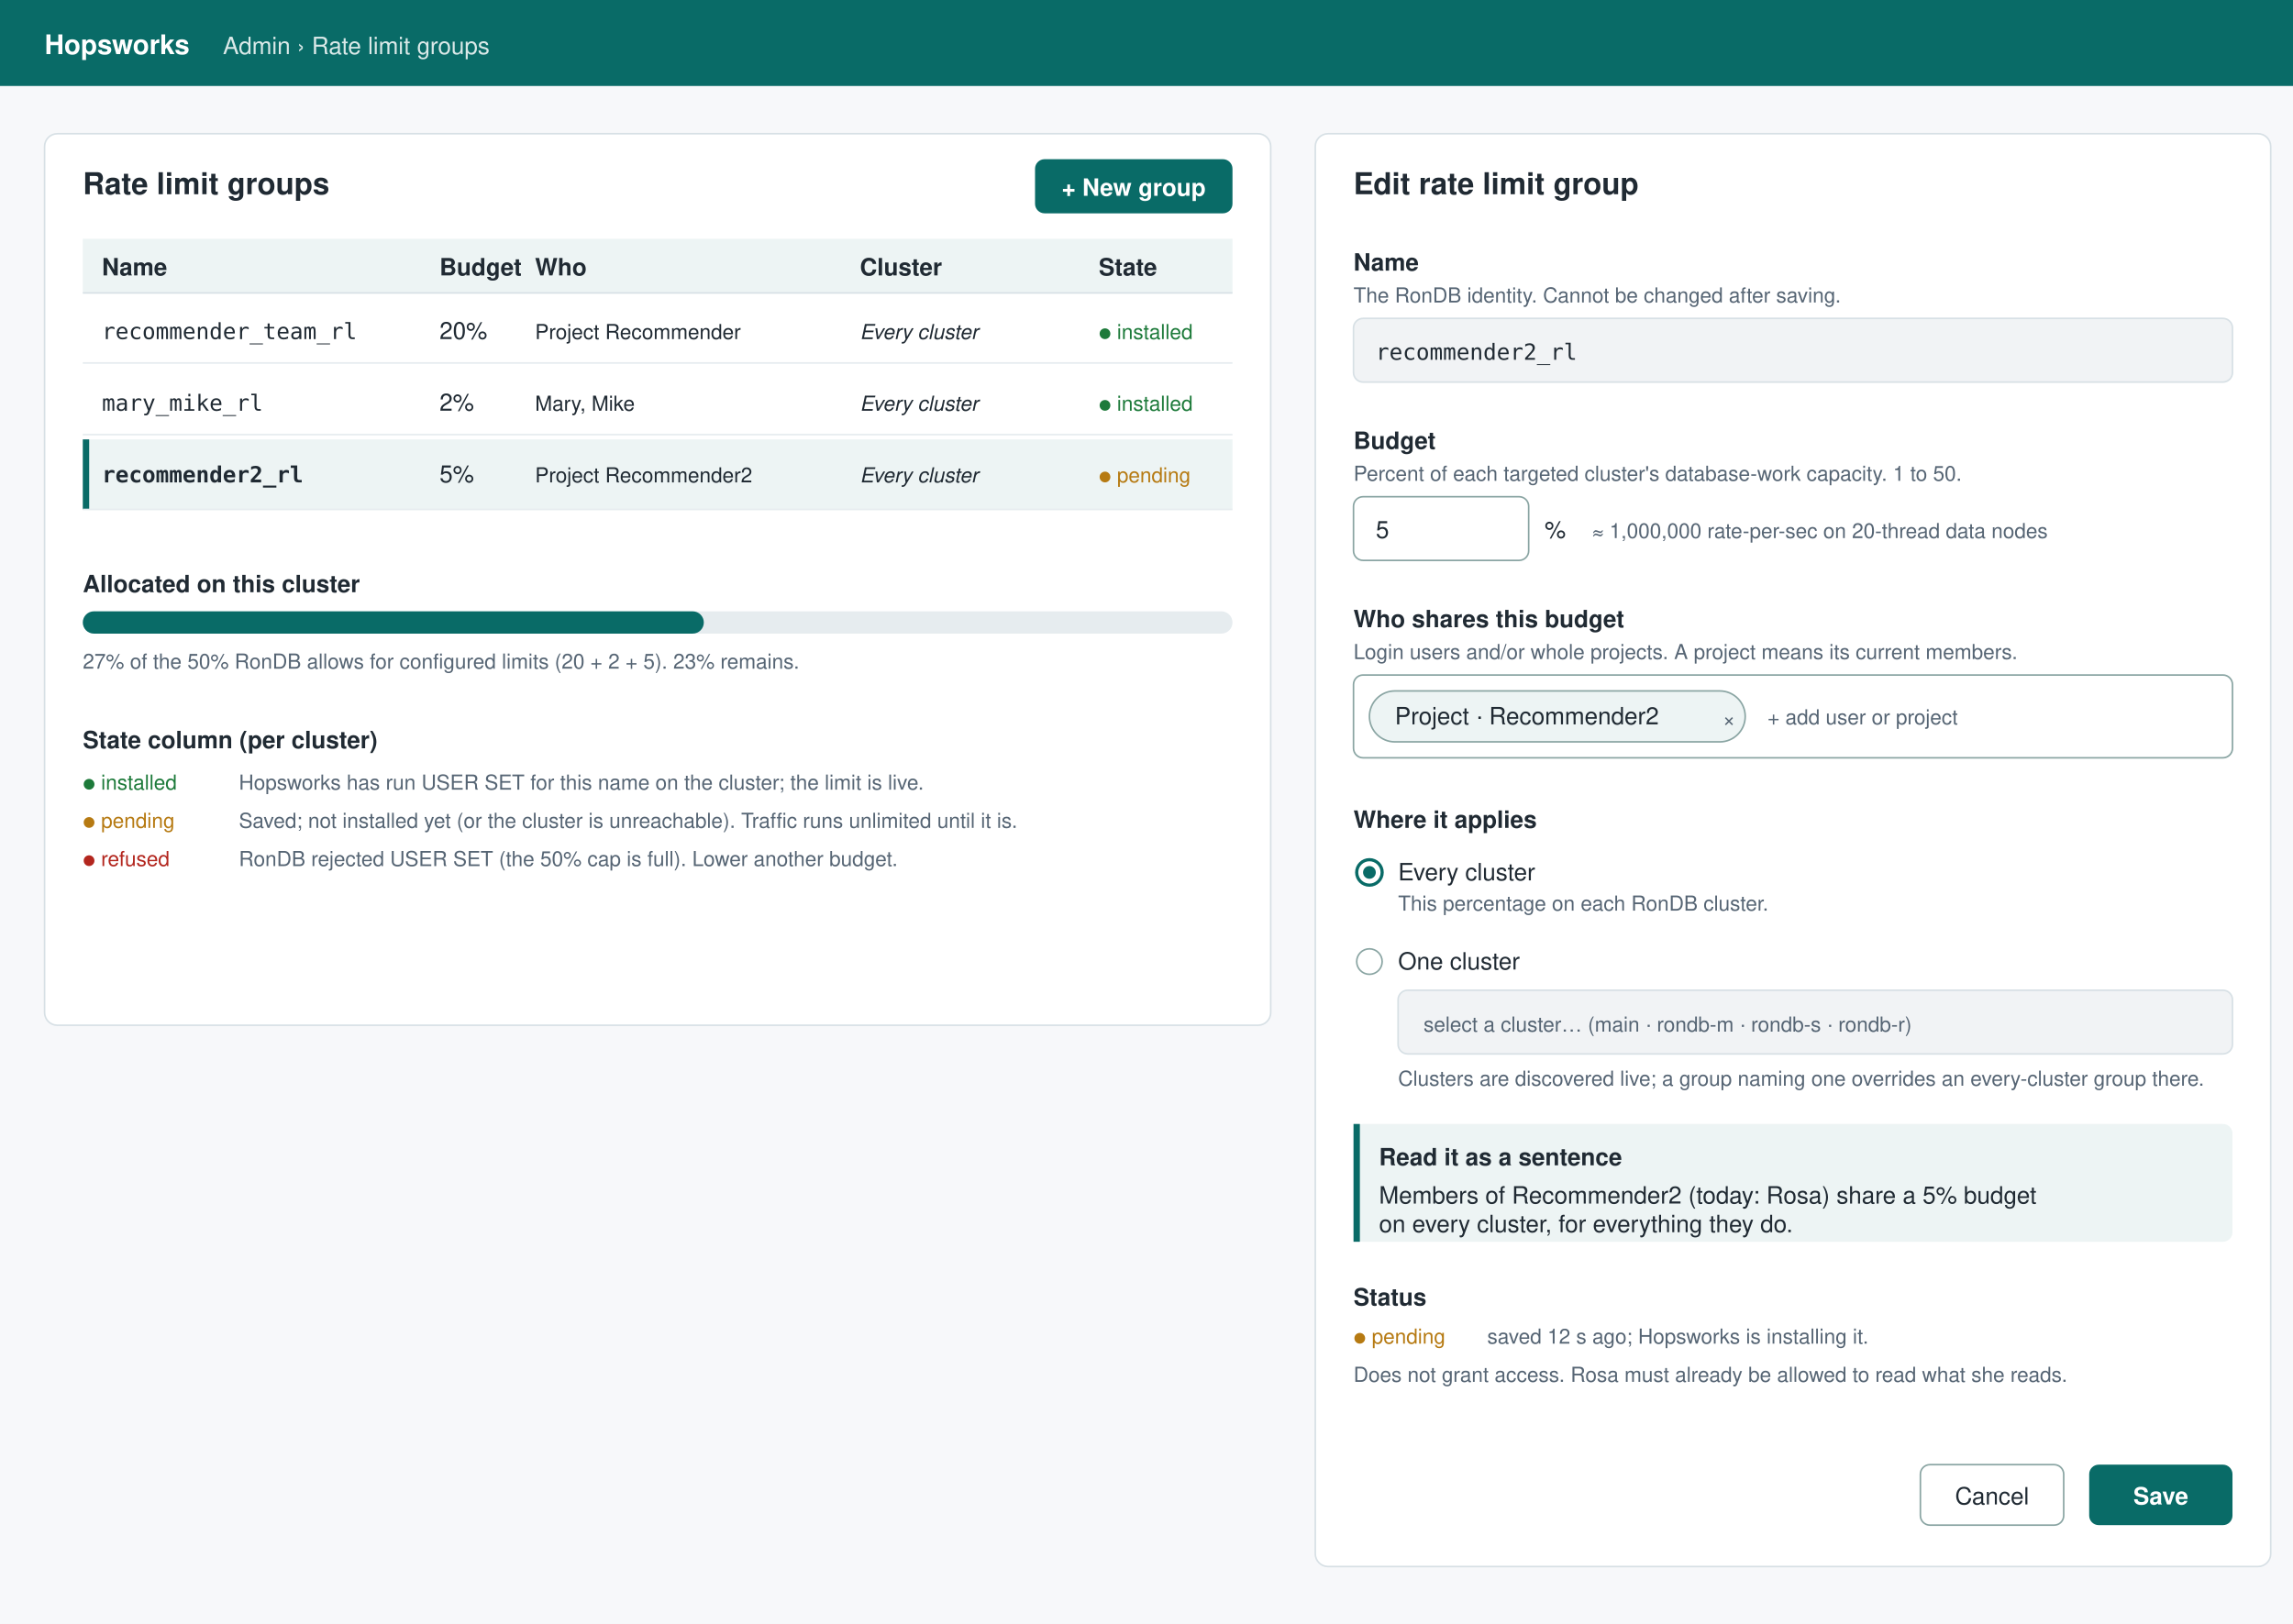
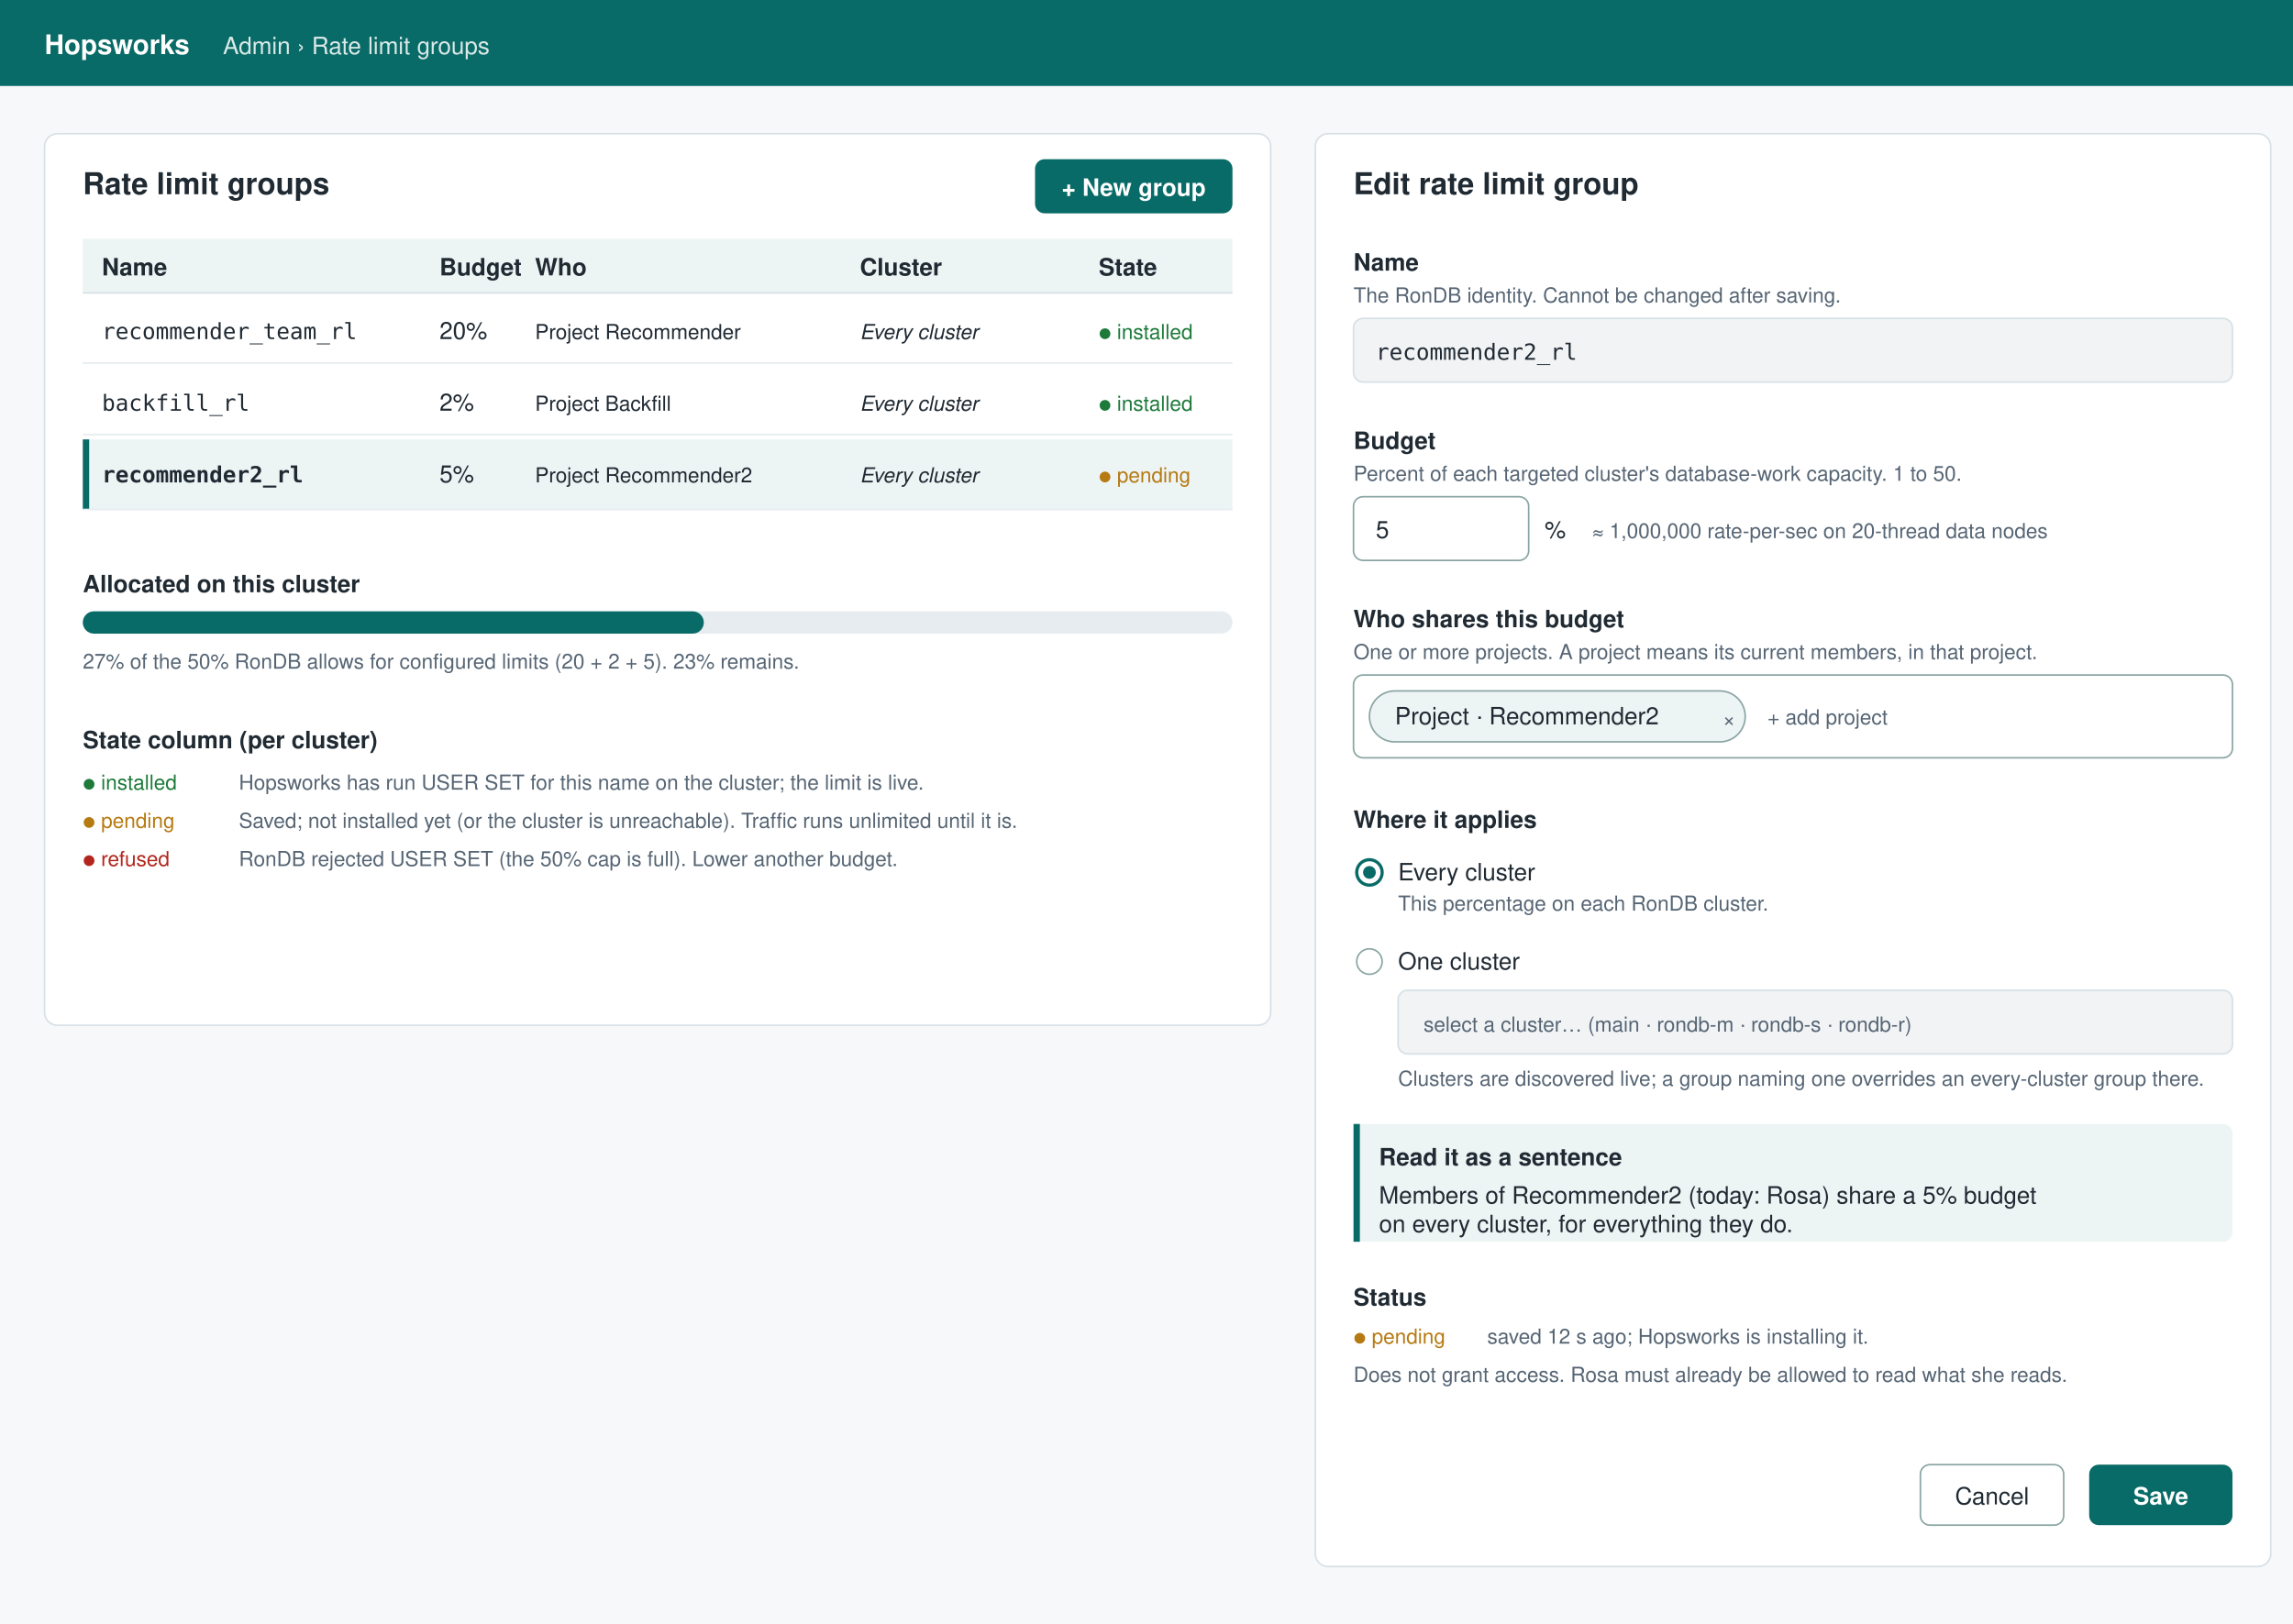
<svg xmlns="http://www.w3.org/2000/svg" width="1440" height="1020" viewBox="0 0 1440 1020" font-family="Helvetica, Arial, sans-serif" font-size="15">
  <defs>
    <style>
      .h { fill:#202a33; font-weight:700; }
      .t { fill:#202a33; }
      .m { fill:#566574; font-size:13px; }
      .c { fill:#566574; font-size:13px; font-family: Menlo, Consolas, monospace; }
      .mono { font-family: Menlo, Consolas, monospace; font-size:14px; fill:#202a33; }
      .white { fill:#fff; }
      .teal { fill:#096b67; }
      .chip { fill:#edf4f4; stroke:#8aa5a3; }
      .box { fill:#fff; stroke:#b9c7cc; }
      .input { fill:#fff; stroke:#8aa5a3; }
      .panel { fill:#fff; stroke:#d7e0e5; }
      .ok { fill:#1d7a3a; font-size:13px; }
      .pend { fill:#b67a12; font-size:13px; }
      .call { stroke:#566574; stroke-dasharray:4 4; fill:none; }
    </style>
  </defs>
  <rect width="1440" height="1020" fill="#f7f8fa" />
  <rect x="0" y="0" width="1440" height="54" fill="#096b67" />
  <text x="28" y="34" class="white" font-size="17" font-weight="700">Hopsworks</text>
  <text x="140" y="34" class="white" font-size="15" opacity="0.85">Admin  ›  Rate limit groups</text>
  <rect x="28" y="84" width="770" height="560" rx="8" class="panel" />
  <text x="52" y="122" class="h" font-size="19">Rate limit groups</text>
  <rect x="650" y="100" width="124" height="34" rx="6" class="teal" />
  <text x="712" y="123" class="white" text-anchor="middle" font-weight="700">+ New group</text>
  <rect x="52" y="150" width="722" height="34" fill="#edf4f4" />
  <text x="64" y="173" class="h">Name</text>
  <text x="276" y="173" class="h">Budget</text>
  <text x="336" y="173" class="h">Who</text>
  <text x="540" y="173" class="h">Cluster</text>
  <text x="690" y="173" class="h">State</text>
  <line x1="52" y1="184" x2="774" y2="184" stroke="#d7e0e5" />
  <text x="64" y="213" class="mono">recommender_team_rl</text>
  <text x="276" y="213" class="t">20%</text>
  <text x="336" y="213" class="t" font-size="13">Project Recommender</text>
  <text x="540" y="213" class="t" font-size="13" font-style="italic">Every cluster</text>
  <text x="690" y="213" class="ok">● installed</text>
  <line x1="52" y1="228" x2="774" y2="228" stroke="#e6ecef" />
-   <text x="64" y="258" class="mono">mary_mike_rl</text>
+   <text x="64" y="258" class="mono">backfill_rl</text>
  <text x="276" y="258" class="t">2%</text>
-   <text x="336" y="258" class="t" font-size="13">Mary, Mike</text>
+   <text x="336" y="258" class="t" font-size="13">Project Backfill</text>
  <text x="540" y="258" class="t" font-size="13" font-style="italic">Every cluster</text>
  <text x="690" y="258" class="ok">● installed</text>
  <line x1="52" y1="273" x2="774" y2="273" stroke="#e6ecef" />
  <rect x="52" y="276" width="722" height="44" fill="#edf4f4" />
  <rect x="52" y="276" width="4" height="44" fill="#096b67" />
  <text x="64" y="303" class="mono" font-weight="700">recommender2_rl</text>
  <text x="276" y="303" class="t">5%</text>
  <text x="336" y="303" class="t" font-size="13">Project Recommender2</text>
  <text x="540" y="303" class="t" font-size="13" font-style="italic">Every cluster</text>
  <text x="690" y="303" class="pend">● pending</text>
  <line x1="52" y1="320" x2="774" y2="320" stroke="#e6ecef" />
  <text x="52" y="372" class="h">Allocated on this cluster</text>
  <rect x="52" y="384" width="722" height="14" rx="7" fill="#e6ecef" />
  <rect x="52" y="384" width="390" height="14" rx="7" fill="#096b67" />
  <text x="52" y="420" class="m">27% of the 50% RonDB allows for configured limits (20 + 2 + 5). 23% remains.</text>
  <text x="52" y="470" class="h">State column (per cluster)</text>
  <text x="52" y="496" class="ok">● installed</text>
  <text x="150" y="496" class="m">Hopsworks has run USER SET for this name on the cluster; the limit is live.</text>
  <text x="52" y="520" class="pend">● pending</text>
  <text x="150" y="520" class="m">Saved; not installed yet (or the cluster is unreachable). Traffic runs unlimited until it is.</text>
  <text x="52" y="544" fill="#b3261e" font-size="13">● refused</text>
  <text x="150" y="544" class="m">RonDB rejected USER SET (the 50% cap is full). Lower another budget.</text>
  <rect x="826" y="84" width="600" height="900" rx="8" class="panel" />
  <text x="850" y="122" class="h" font-size="19">Edit rate limit group</text>
  <text x="850" y="170" class="h">Name</text>
  <text x="850" y="190" class="m">The RonDB identity. Cannot be changed after saving.</text>
  <rect x="850" y="200" width="552" height="40" rx="6" fill="#f1f3f5" stroke="#d7e0e5" />
  <text x="864" y="226" class="mono" fill="#566574">recommender2_rl</text>
  <text x="850" y="282" class="h">Budget</text>
  <text x="850" y="302" class="m">Percent of each targeted cluster's database-work capacity. 1 to 50.</text>
  <rect x="850" y="312" width="110" height="40" rx="6" class="input" />
  <text x="864" y="338" class="t">5</text>
  <text x="970" y="338" class="t">%</text>
  <text x="1000" y="338" class="m">≈ 1,000,000 rate-per-sec on 20-thread data nodes</text>
  <text x="850" y="394" class="h">Who shares this budget</text>
-   <text x="850" y="414" class="m">Login users and/or whole projects. A project means its current members.</text>
+   <text x="850" y="414" class="m">One or more projects. A project means its current members, in that project.</text>
  <rect x="850" y="424" width="552" height="52" rx="6" class="input" />
  <rect x="860" y="434" width="236" height="32" rx="16" class="chip" />
  <text x="876" y="455" class="t">Project · Recommender2</text>
  <text x="1082" y="456" class="m">×</text>
-   <text x="1110" y="455" class="m">+ add user or project</text>
+   <text x="1110" y="455" class="m">+ add project</text>
  <text x="850" y="520" class="h">Where it applies</text>
  <circle cx="860" cy="548" r="8" fill="#fff" stroke="#096b67" stroke-width="2" />
  <circle cx="860" cy="548" r="4" fill="#096b67" />
  <text x="878" y="553" class="t">Every cluster</text>
  <text x="878" y="572" class="m">This percentage on each RonDB cluster.</text>
  <circle cx="860" cy="604" r="8" fill="#fff" stroke="#8aa5a3" />
  <text x="878" y="609" class="t">One cluster</text>
  <rect x="878" y="622" width="524" height="40" rx="6" fill="#f1f3f5" stroke="#d7e0e5" />
  <text x="894" y="648" class="m">select a cluster…   (main · rondb-m · rondb-s · rondb-r)</text>
  <text x="878" y="682" class="m">Clusters are discovered live; a group naming one overrides an every-cluster group there.</text>
  <rect x="850" y="706" width="552" height="74" rx="6" fill="#edf4f4" />
  <rect x="850" y="706" width="4" height="74" fill="#096b67" />
  <text x="866" y="732" class="h">Read it as a sentence</text>
  <text x="866" y="756" class="t">Members of Recommender2 (today: Rosa) share a 5% budget</text>
  <text x="866" y="774" class="t">on every cluster, for everything they do.</text>
  <text x="850" y="820" class="h">Status</text>
  <text x="850" y="844" class="pend">● pending</text>
  <text x="934" y="844" class="m">saved 12 s ago; Hopsworks is installing it.</text>
  <text x="850" y="868" class="m">Does not grant access. Rosa must already be allowed to read what she reads.</text>
  <rect x="1206" y="920" width="90" height="38" rx="6" fill="#fff" stroke="#8aa5a3" />
  <text x="1251" y="945" class="t" text-anchor="middle">Cancel</text>
  <rect x="1312" y="920" width="90" height="38" rx="6" class="teal" />
  <text x="1357" y="945" class="white" text-anchor="middle" font-weight="700">Save</text>
</svg>
